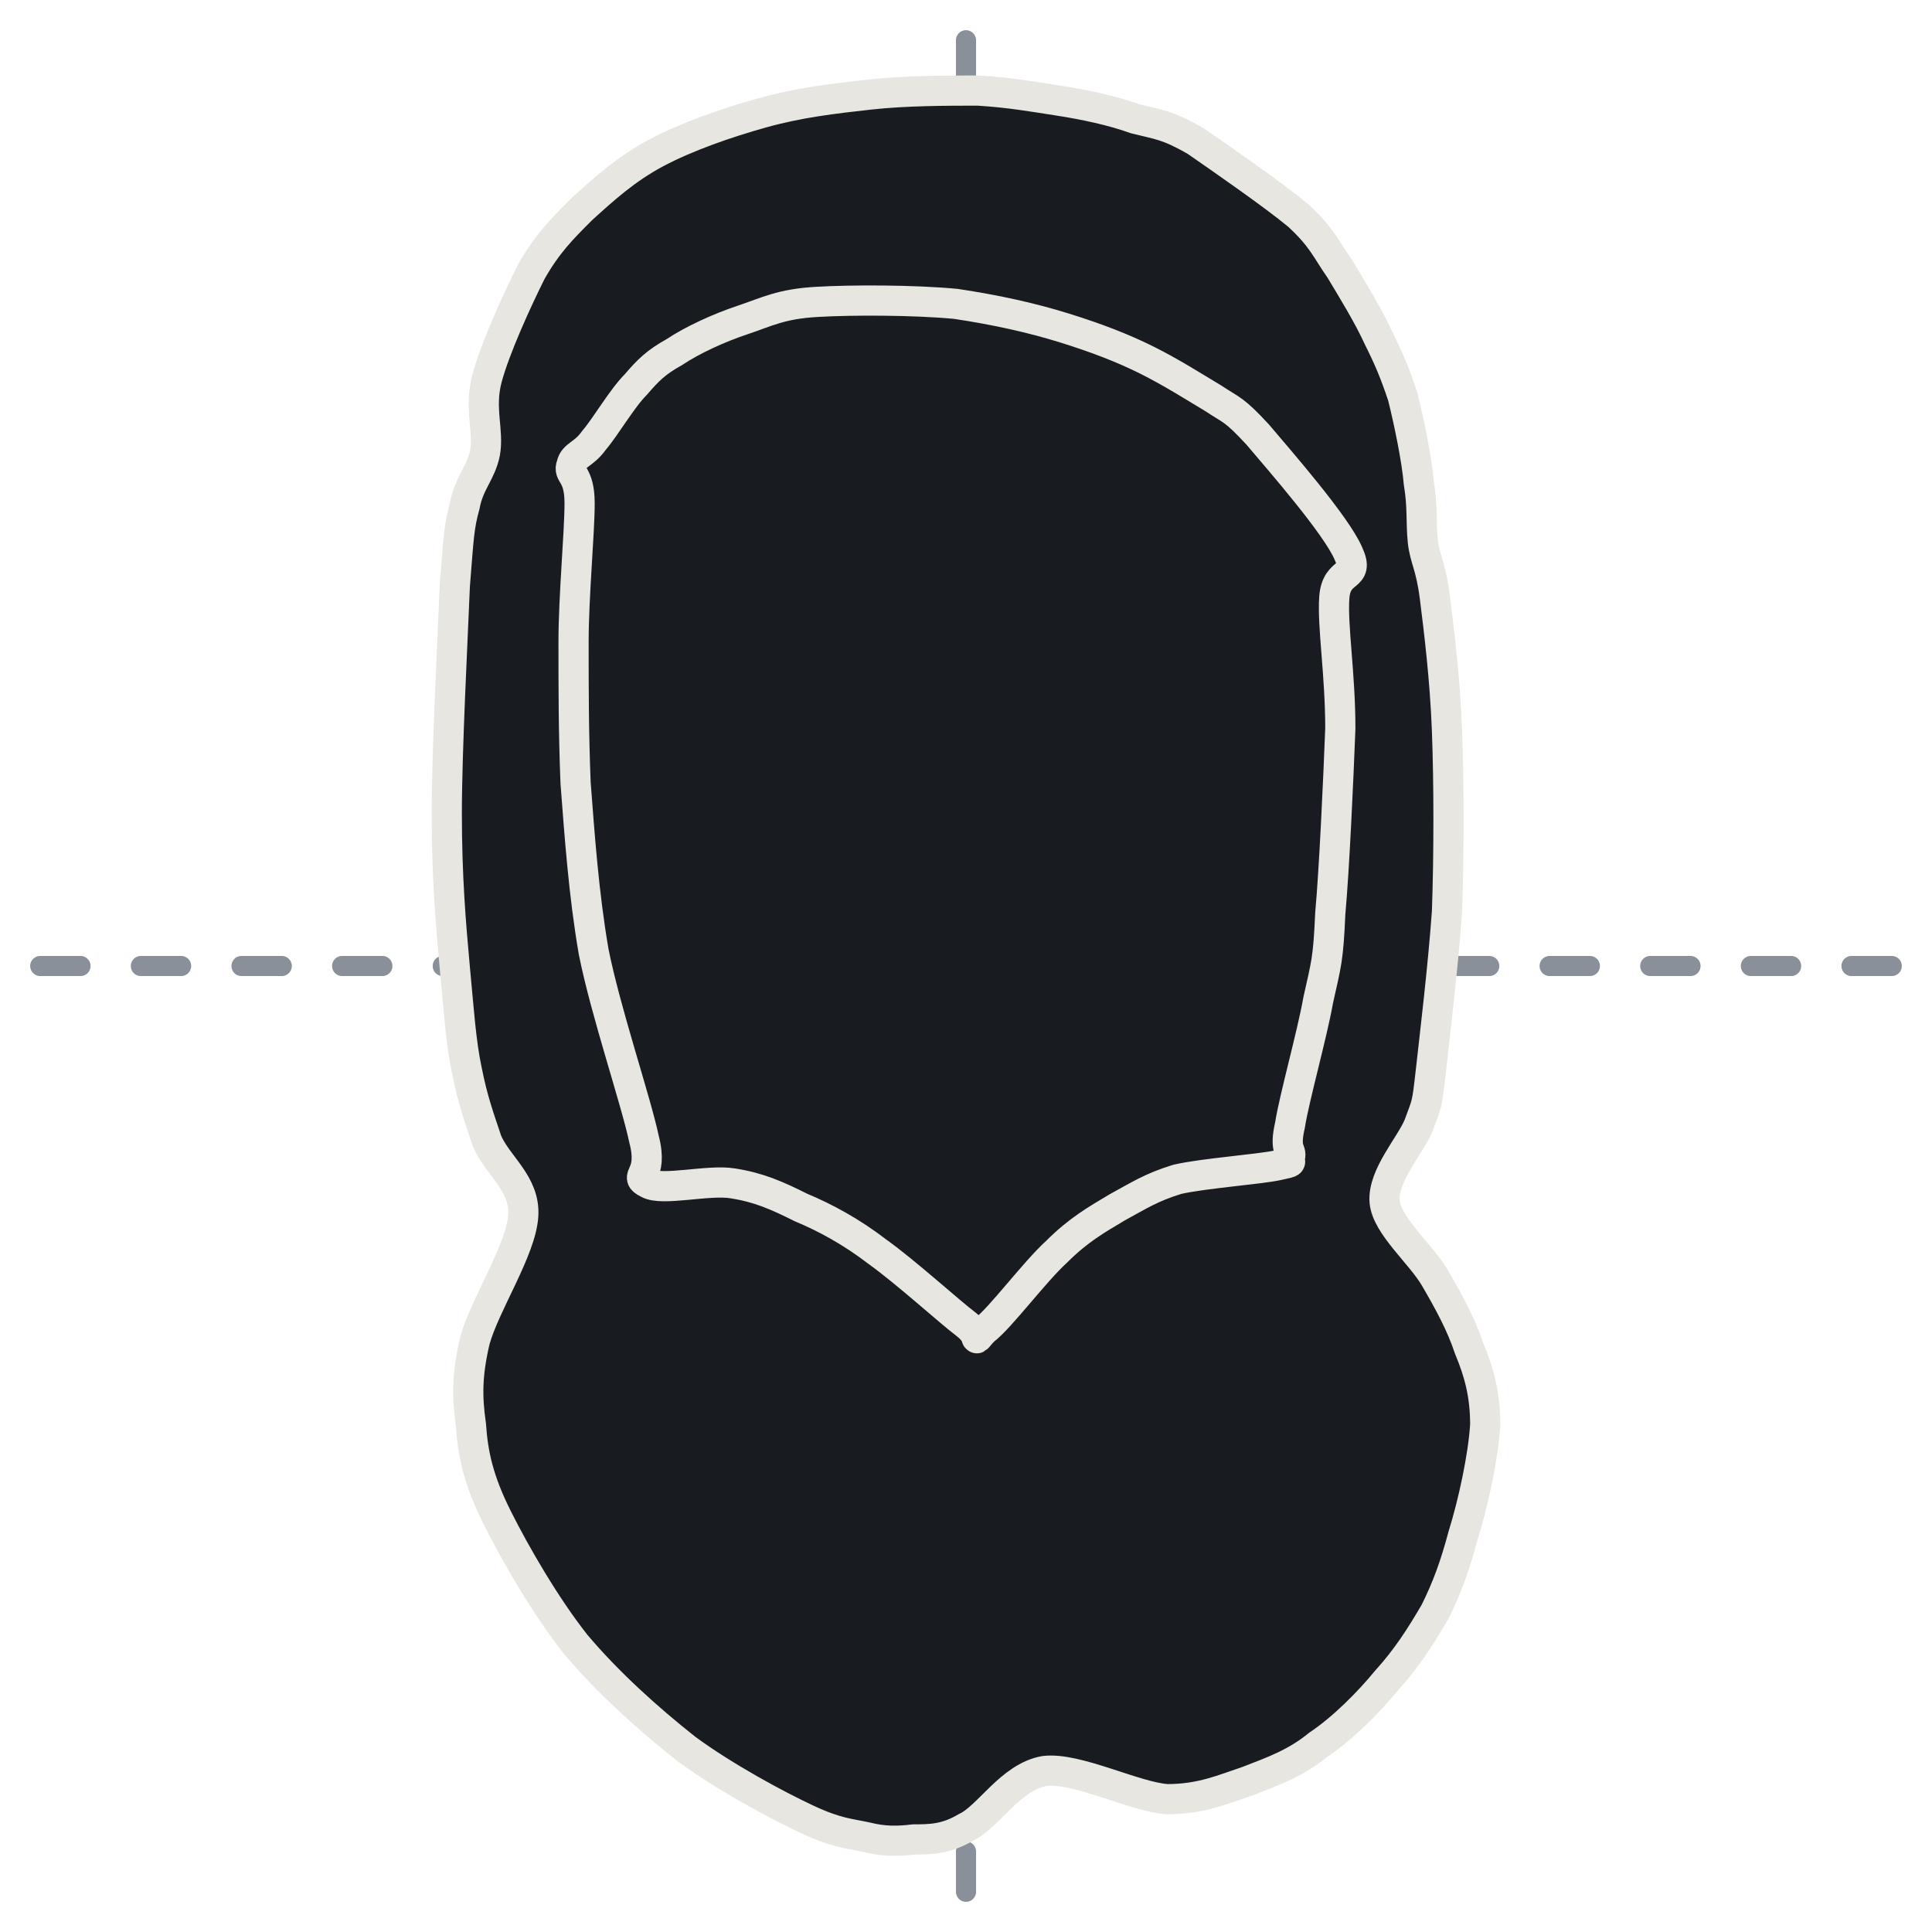
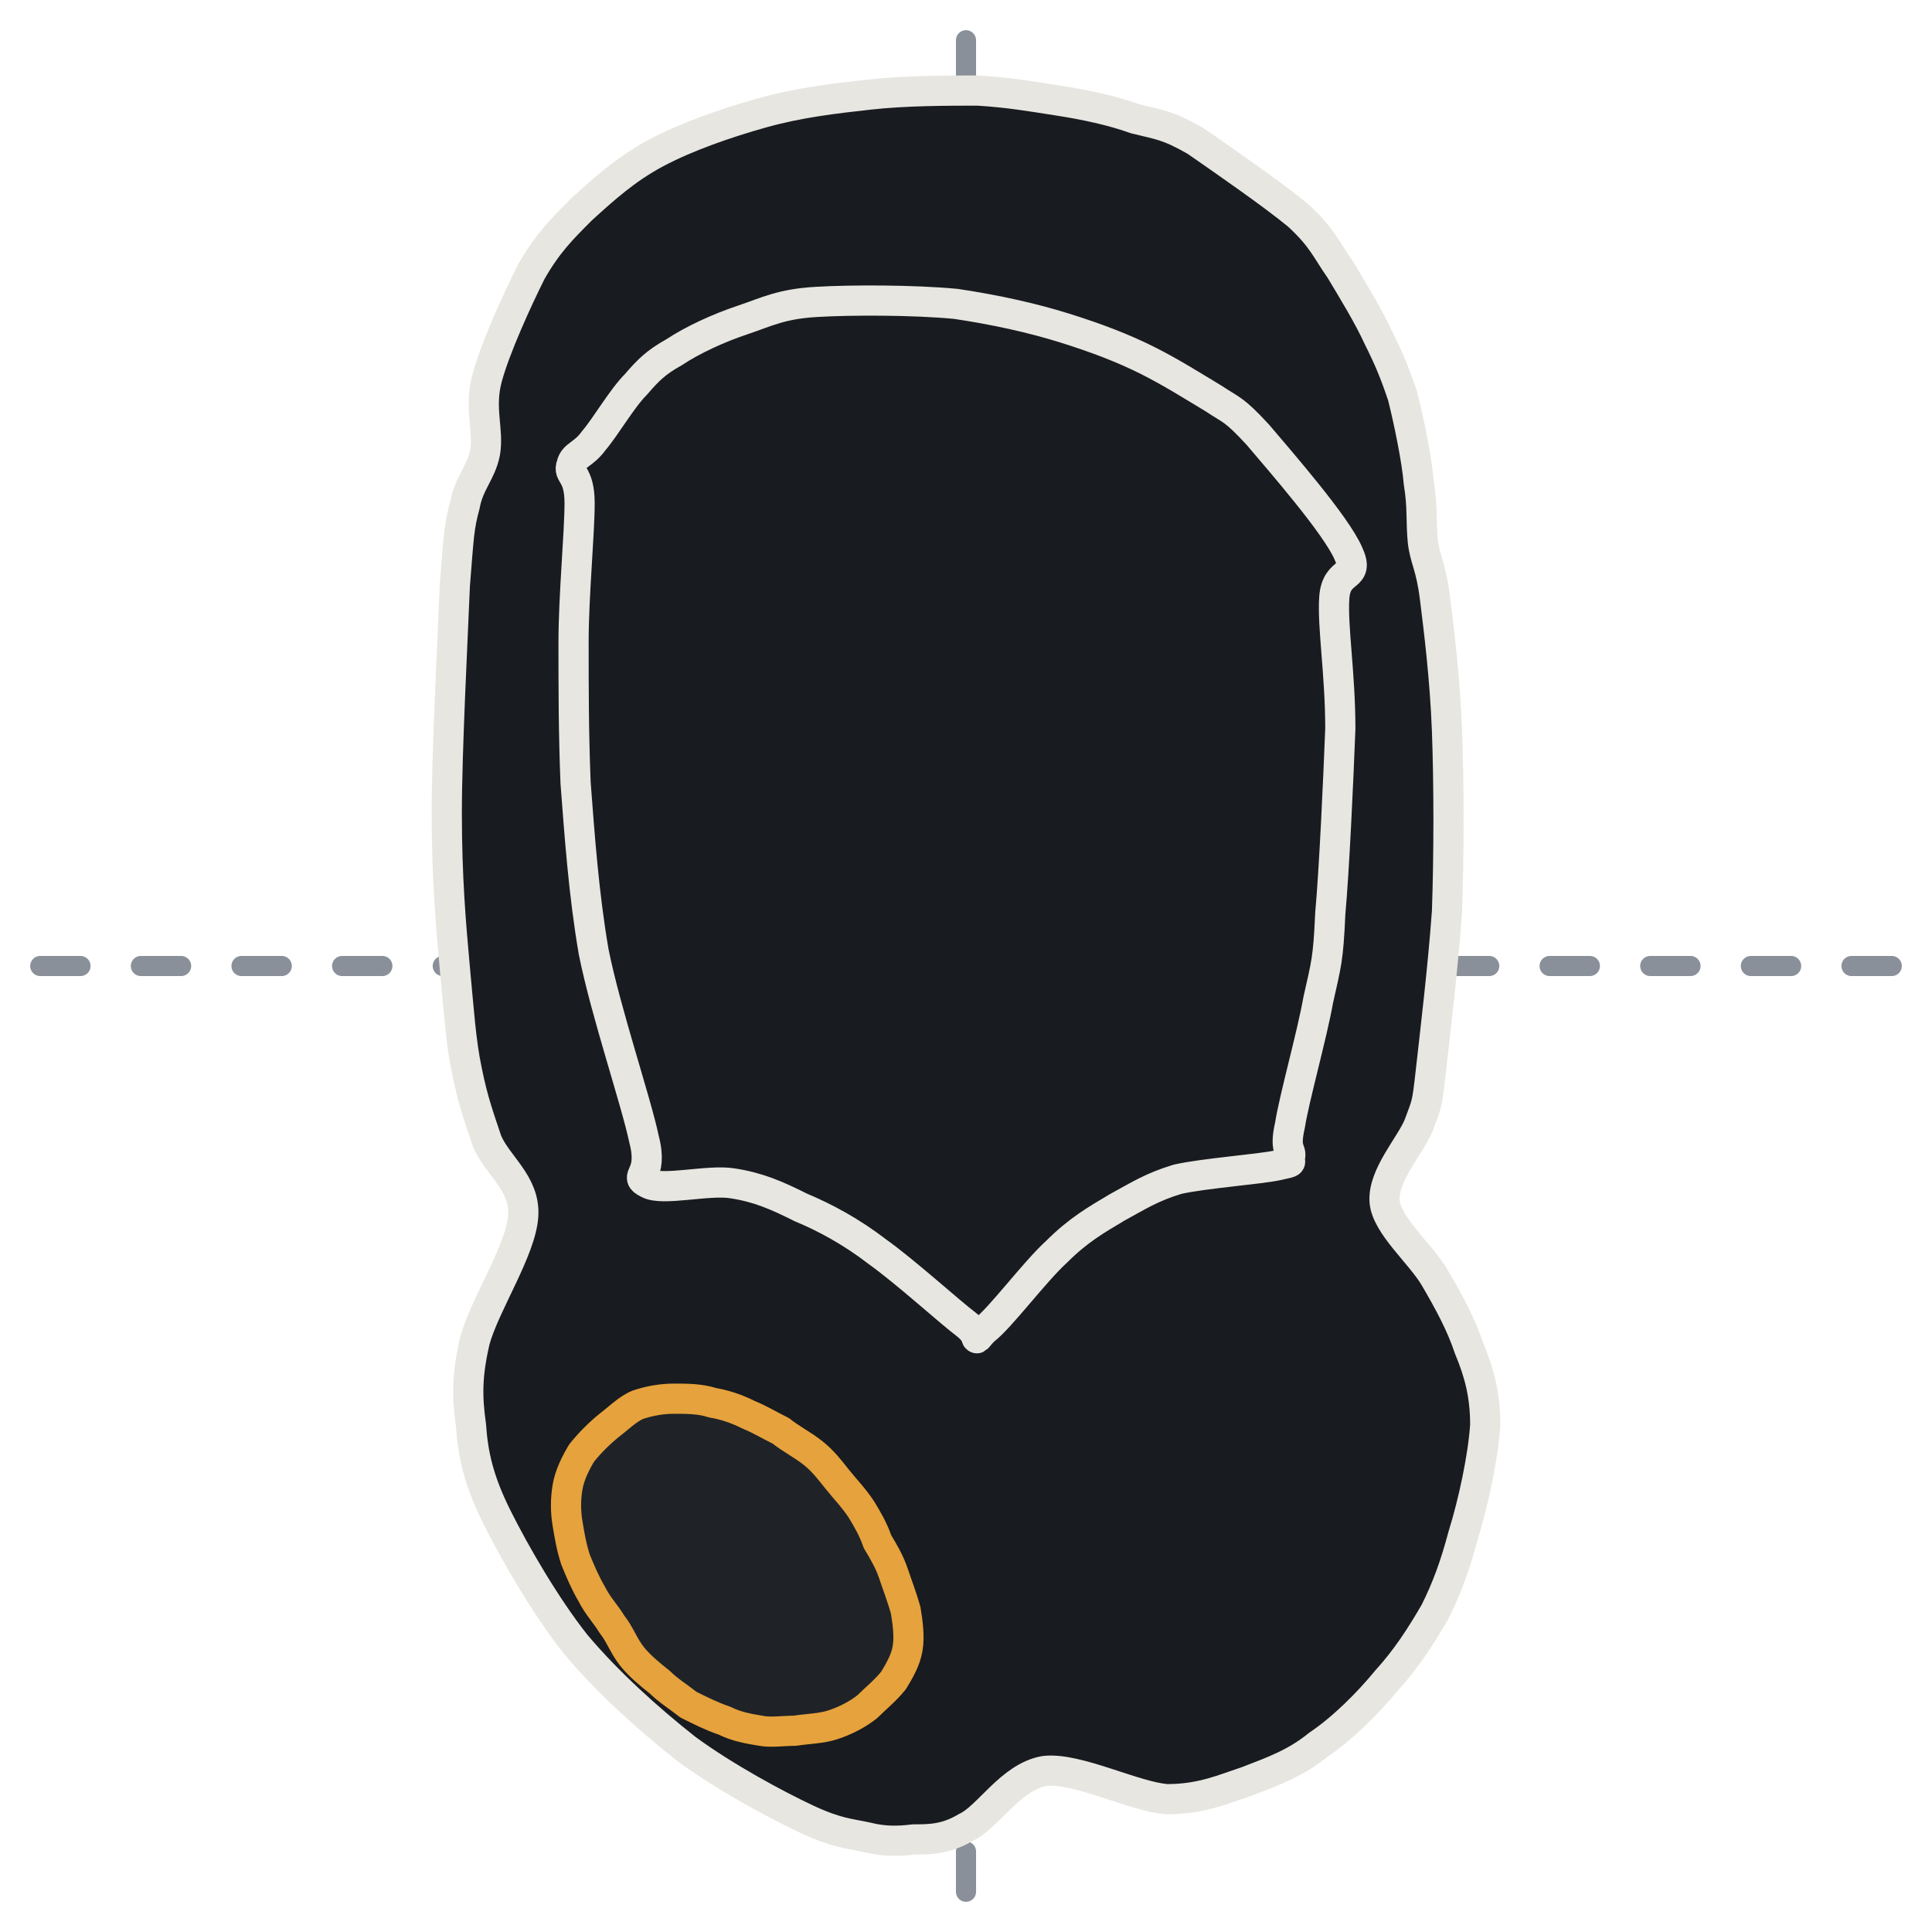
<svg xmlns="http://www.w3.org/2000/svg" viewBox="0 0 96 96" width="96" height="96" role="img" aria-label="Jabra Evolve2 65 Flex">
  <path d="M48.0 2.0L48.0 4.0M48.0 7.0L48.0 9.0M48.0 12.0L48.0 14.0M48.0 17.0L48.0 19.0M48.0 22.0L48.0 24.0M48.0 27.0L48.0 29.0M48.0 32.0L48.0 34.0M48.0 37.0L48.0 39.0M48.0 42.0L48.0 44.0M48.0 47.0L48.0 49.0M48.0 52.0L48.0 54.0M48.0 57.0L48.0 59.0M48.0 62.0L48.0 64.0M48.0 67.0L48.0 69.0M48.0 72.0L48.0 74.0M48.0 77.0L48.0 79.0M48.0 82.0L48.0 84.0M48.0 87.0L48.0 89.0M48.0 92.0L48.0 94.0M2.0 48.0L4.0 48.0M7.0 48.0L9.0 48.0M12.0 48.0L14.0 48.0M17.0 48.0L19.0 48.0M22.0 48.0L24.0 48.0M27.0 48.0L29.0 48.0M32.0 48.0L34.0 48.0M37.0 48.0L39.0 48.0M42.0 48.0L44.0 48.0M47.0 48.0L49.0 48.0M52.0 48.0L54.0 48.0M57.0 48.0L59.0 48.0M62.0 48.0L64.0 48.0M67.0 48.0L69.0 48.0M72.0 48.0L74.0 48.0M77.0 48.0L79.0 48.0M82.0 48.0L84.0 48.0M87.0 48.0L89.0 48.0M92.0 48.0L94.0 48.0" fill="none" stroke="#8A9099" stroke-width="1.0" stroke-linecap="round" stroke-linejoin="round" />
  <path d="M43.2 4.7C45.0 4.5 47.1 4.5 48.6 4.5C50.2 4.6 51.3 4.8 52.6 5.0C53.9 5.2 55.3 5.5 56.4 5.9C57.6 6.2 58.0 6.2 59.4 7.0C60.7 7.9 63.3 9.7 64.5 10.7C65.7 11.8 65.9 12.4 66.6 13.4C67.2 14.4 68.0 15.7 68.5 16.8C69.0 17.8 69.3 18.5 69.7 19.7C70.0 20.9 70.4 22.8 70.5 24.0C70.7 25.2 70.6 25.9 70.7 26.9C70.8 27.8 71.1 28.1 71.3 29.7C71.5 31.3 71.8 33.7 71.9 36.3C72.0 38.9 72.0 42.5 71.9 45.3C71.7 48.1 71.3 51.4 71.1 53.2C70.9 55.0 70.9 54.8 70.5 55.9C70.1 56.9 68.7 58.4 68.8 59.7C68.9 60.9 70.6 62.3 71.3 63.5C72.0 64.7 72.6 65.8 73.0 67.0C73.5 68.2 73.8 69.3 73.8 70.8C73.7 72.4 73.2 74.7 72.7 76.3C72.3 77.8 71.9 78.9 71.3 80.1C70.6 81.3 69.9 82.4 68.9 83.5C68.0 84.6 66.7 85.9 65.5 86.7C64.4 87.6 63.3 88.0 62.0 88.5C60.8 88.9 59.7 89.4 58.0 89.4C56.4 89.3 53.5 87.8 51.9 88.0C50.2 88.3 49.1 90.3 48.0 90.8C47.0 91.4 46.2 91.4 45.4 91.4C44.6 91.5 43.9 91.5 43.1 91.3C42.2 91.1 41.6 91.1 40.1 90.4C38.6 89.7 36.0 88.3 34.1 86.9C32.2 85.4 30.2 83.6 28.6 81.7C27.1 79.8 25.6 77.2 24.7 75.4C23.8 73.6 23.5 72.3 23.4 70.8C23.2 69.4 23.2 68.3 23.6 66.6C24.1 64.8 25.9 62.1 26.0 60.4C26.1 58.8 24.7 57.9 24.2 56.7C23.8 55.5 23.5 54.7 23.2 53.2C22.9 51.8 22.8 50.2 22.6 48.1C22.4 45.9 22.2 43.6 22.2 40.4C22.2 37.3 22.5 31.6 22.6 29.1C22.8 26.6 22.8 26.2 23.1 25.1C23.3 24.0 23.9 23.5 24.1 22.5C24.3 21.4 23.8 20.3 24.2 18.8C24.6 17.3 25.7 14.9 26.4 13.5C27.2 12.1 27.9 11.4 28.9 10.4C30.0 9.4 31.1 8.4 32.6 7.6C34.1 6.8 36.1 6.1 37.9 5.6C39.7 5.1 41.4 4.9 43.2 4.7Z" fill="#181B1F" stroke="#E8E6E1" stroke-width="1.5" stroke-linecap="round" stroke-linejoin="round" />
+   <path d="M30.3 70.8C30.7 70.5 31.2 70.0 31.7 69.8C32.3 69.6 32.9 69.5 33.5 69.5C34.1 69.5 34.8 69.5 35.4 69.7C36.0 69.8 36.6 70.0 37.2 70.3C37.7 70.5 38.2 70.8 38.8 71.1C39.3 71.5 39.9 71.8 40.4 72.2C40.9 72.6 41.2 73.0 41.6 73.5C42.0 74.0 42.4 74.4 42.8 75.0C43.1 75.5 43.4 76.0 43.6 76.6C43.9 77.1 44.2 77.6 44.4 78.2C44.6 78.8 44.8 79.3 45.0 80.0C45.1 80.6 45.2 81.3 45.1 81.9C45.0 82.5 44.7 83.0 44.4 83.5C44.0 84.0 43.5 84.4 43.1 84.8C42.6 85.2 42.0 85.5 41.4 85.7C40.8 85.9 40.1 85.9 39.5 86.0C38.9 86.0 38.3 86.1 37.8 86.0C37.2 85.9 36.6 85.8 36.0 85.5C35.4 85.3 34.8 85.0 34.2 84.7C33.7 84.3 33.2 84.0 32.8 83.6C32.3 83.2 31.8 82.8 31.4 82.3C31.0 81.8 30.8 81.2 30.4 80.7C30.1 80.2 29.7 79.8 29.4 79.2C29.1 78.7 28.8 78.0 28.6 77.5C28.4 76.9 28.3 76.3 28.2 75.7C28.1 75.1 28.1 74.5 28.2 73.9C28.3 73.3 28.6 72.7 28.9 72.2C29.3 71.7 29.8 71.2 30.3 70.8Z" fill="#1F2328" stroke="#E6A23C" stroke-width="1.5" stroke-linecap="round" stroke-linejoin="round" />
  <path d="M40.6 15.0C42.3 14.9 45.4 14.9 47.5 15.1C49.5 15.4 51.3 15.8 52.9 16.3C54.5 16.8 55.8 17.3 57.0 17.9C58.2 18.5 59.3 19.2 60.3 19.8C61.2 20.4 61.3 20.3 62.5 21.6C63.6 22.9 66.4 26.1 67.0 27.5C67.6 28.8 66.4 28.2 66.3 29.7C66.2 31.1 66.6 33.5 66.6 36.2C66.5 38.8 66.3 43.2 66.1 45.4C66.0 47.7 65.9 47.9 65.5 49.7C65.2 51.4 64.3 54.6 64.1 55.9C63.8 57.2 64.2 57.1 64.1 57.5C64.0 57.8 64.4 57.7 63.5 57.9C62.6 58.1 59.8 58.3 58.5 58.6C57.2 59.0 56.6 59.4 55.5 60.0C54.5 60.6 53.6 61.1 52.5 62.2C51.4 63.2 49.7 65.5 48.9 66.1C48.2 66.8 48.9 66.5 48.0 65.8C47.2 65.2 45.0 63.2 43.6 62.2C42.3 61.2 41.0 60.5 39.8 60.0C38.6 59.4 37.7 59.0 36.4 58.8C35.2 58.6 32.9 59.2 32.2 58.8C31.4 58.4 32.5 58.5 32.0 56.6C31.6 54.7 30.1 50.3 29.5 47.3C29.0 44.4 28.8 41.5 28.6 38.9C28.5 36.4 28.5 34.2 28.5 31.9C28.5 29.6 28.8 26.5 28.8 25.0C28.8 23.5 28.2 23.6 28.4 23.1C28.5 22.6 29.0 22.6 29.5 21.9C30.1 21.2 30.9 19.8 31.6 19.1C32.2 18.4 32.6 18.0 33.5 17.5C34.4 16.9 35.7 16.3 36.9 15.9C38.1 15.5 38.8 15.1 40.6 15.0Z" fill="none" stroke="#E8E6E1" stroke-width="1.5" stroke-linecap="round" stroke-linejoin="round" />
</svg>
